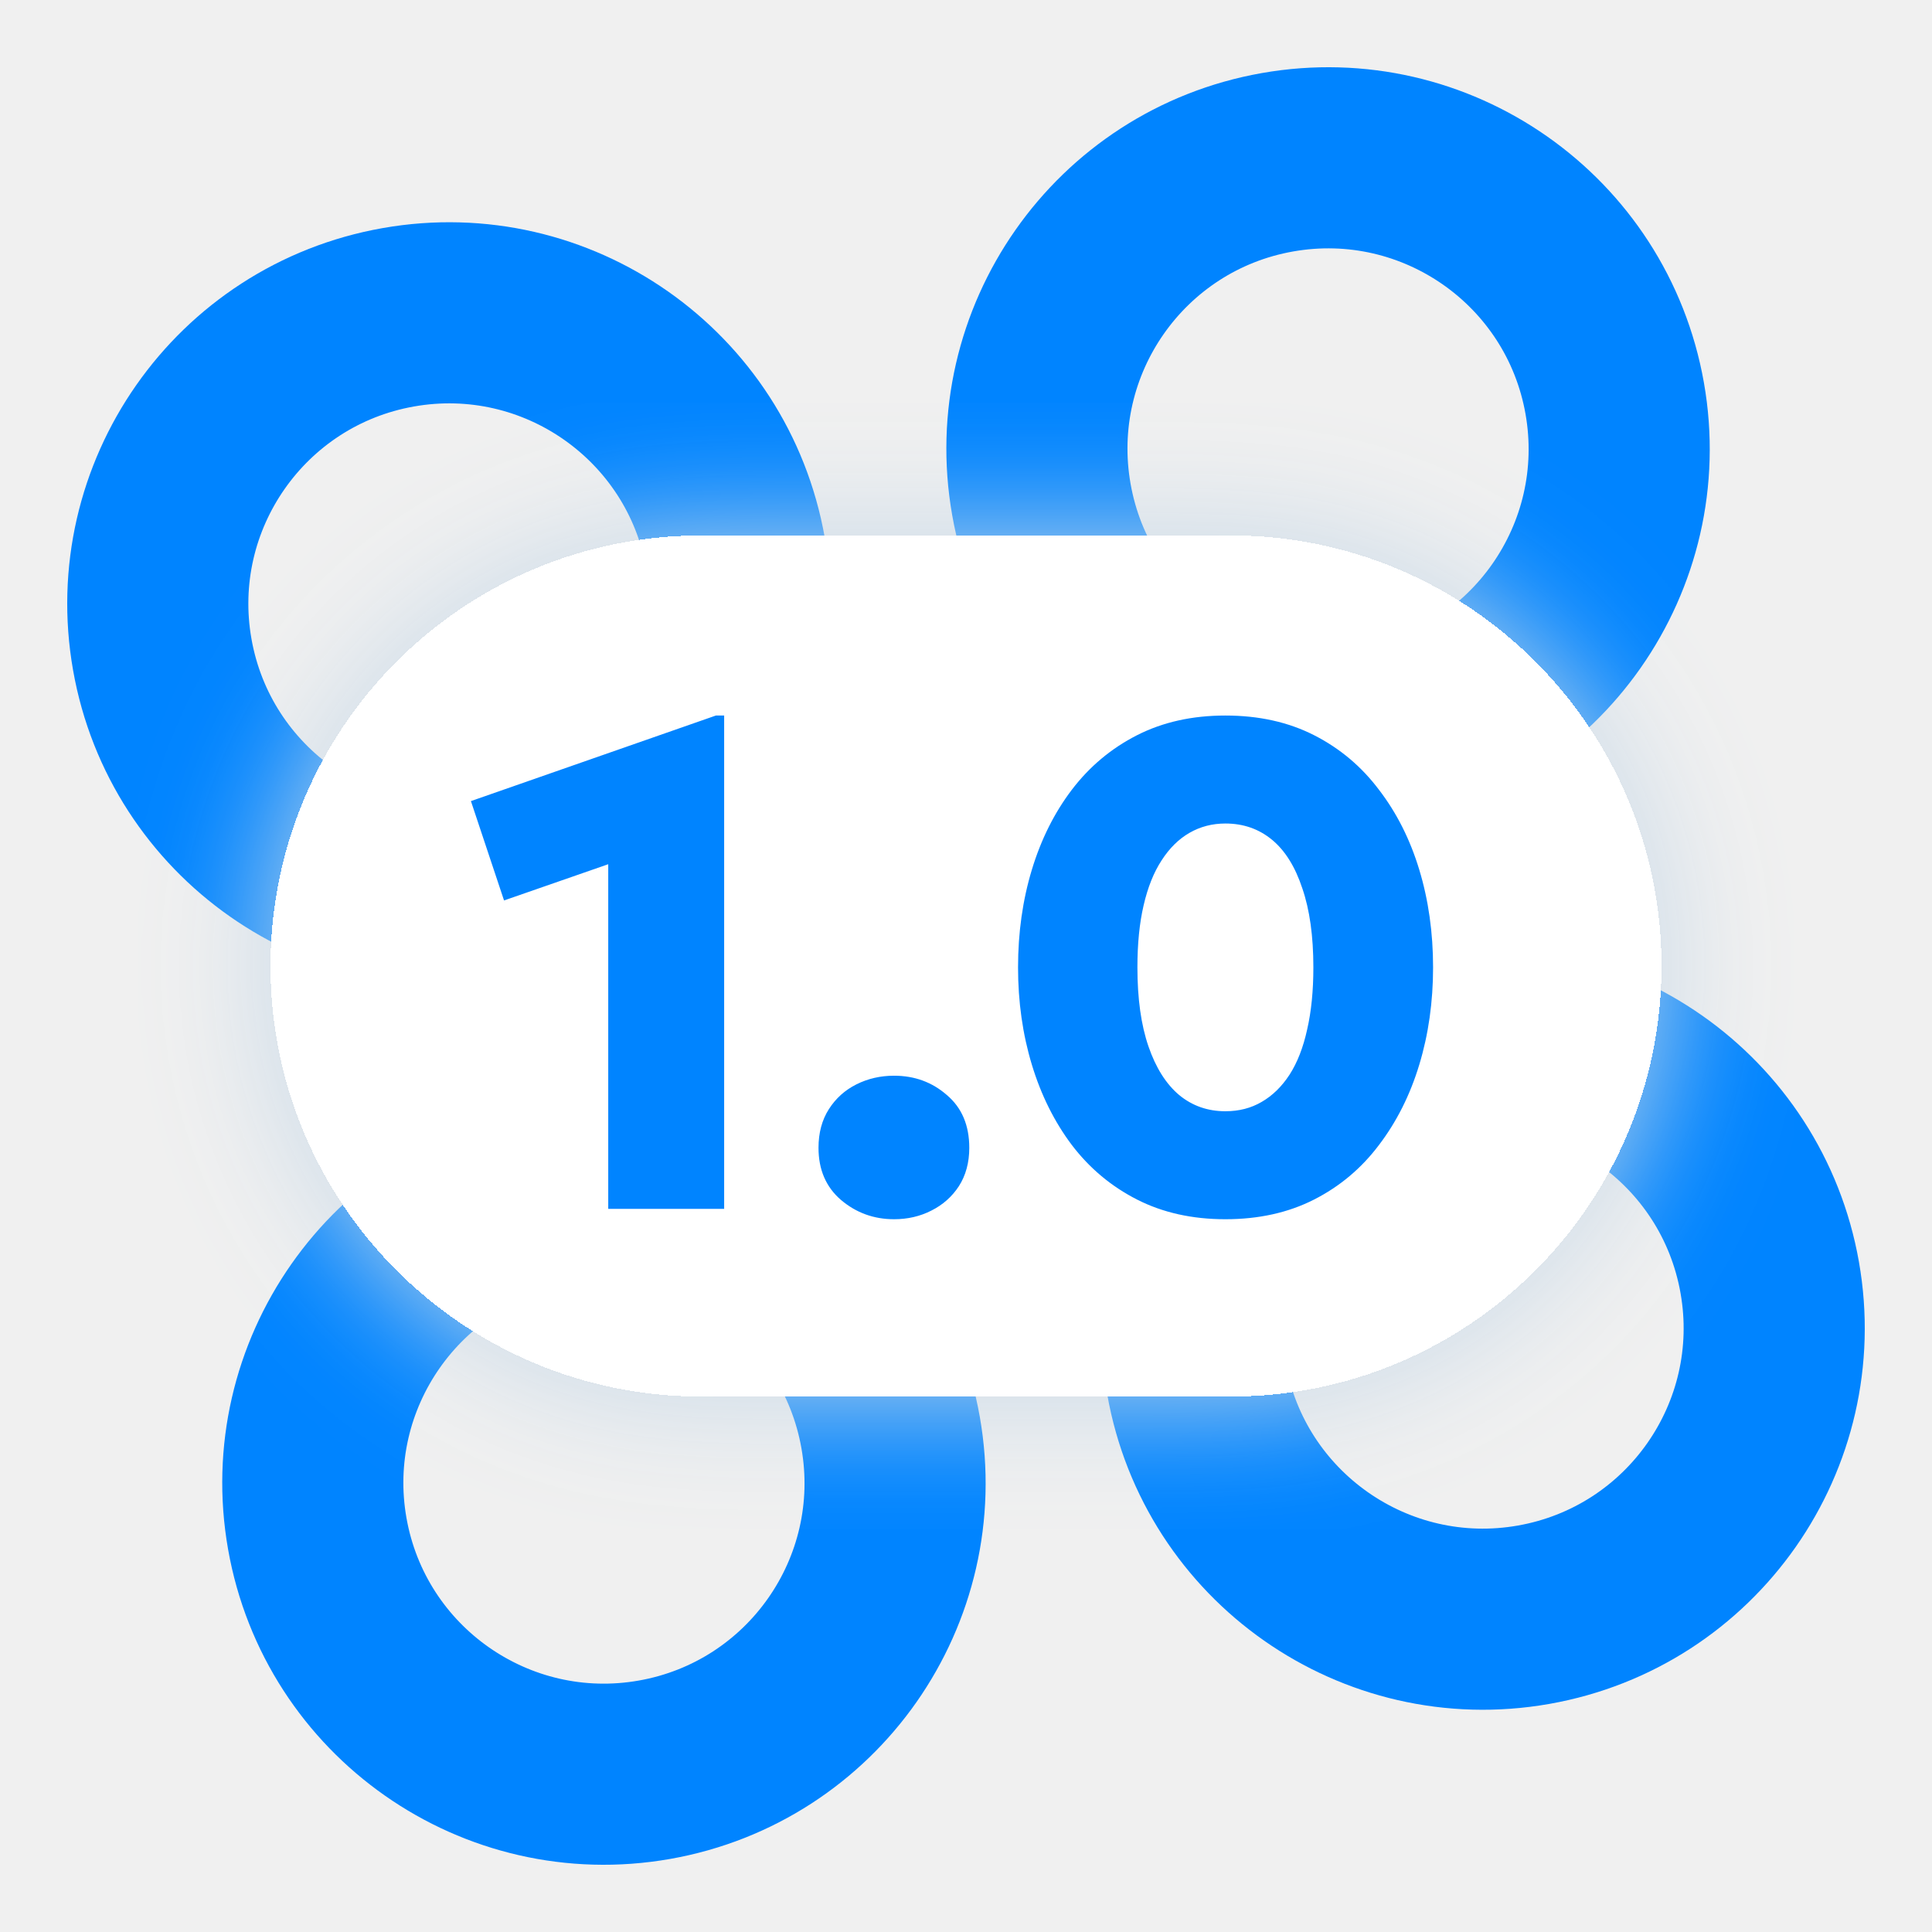
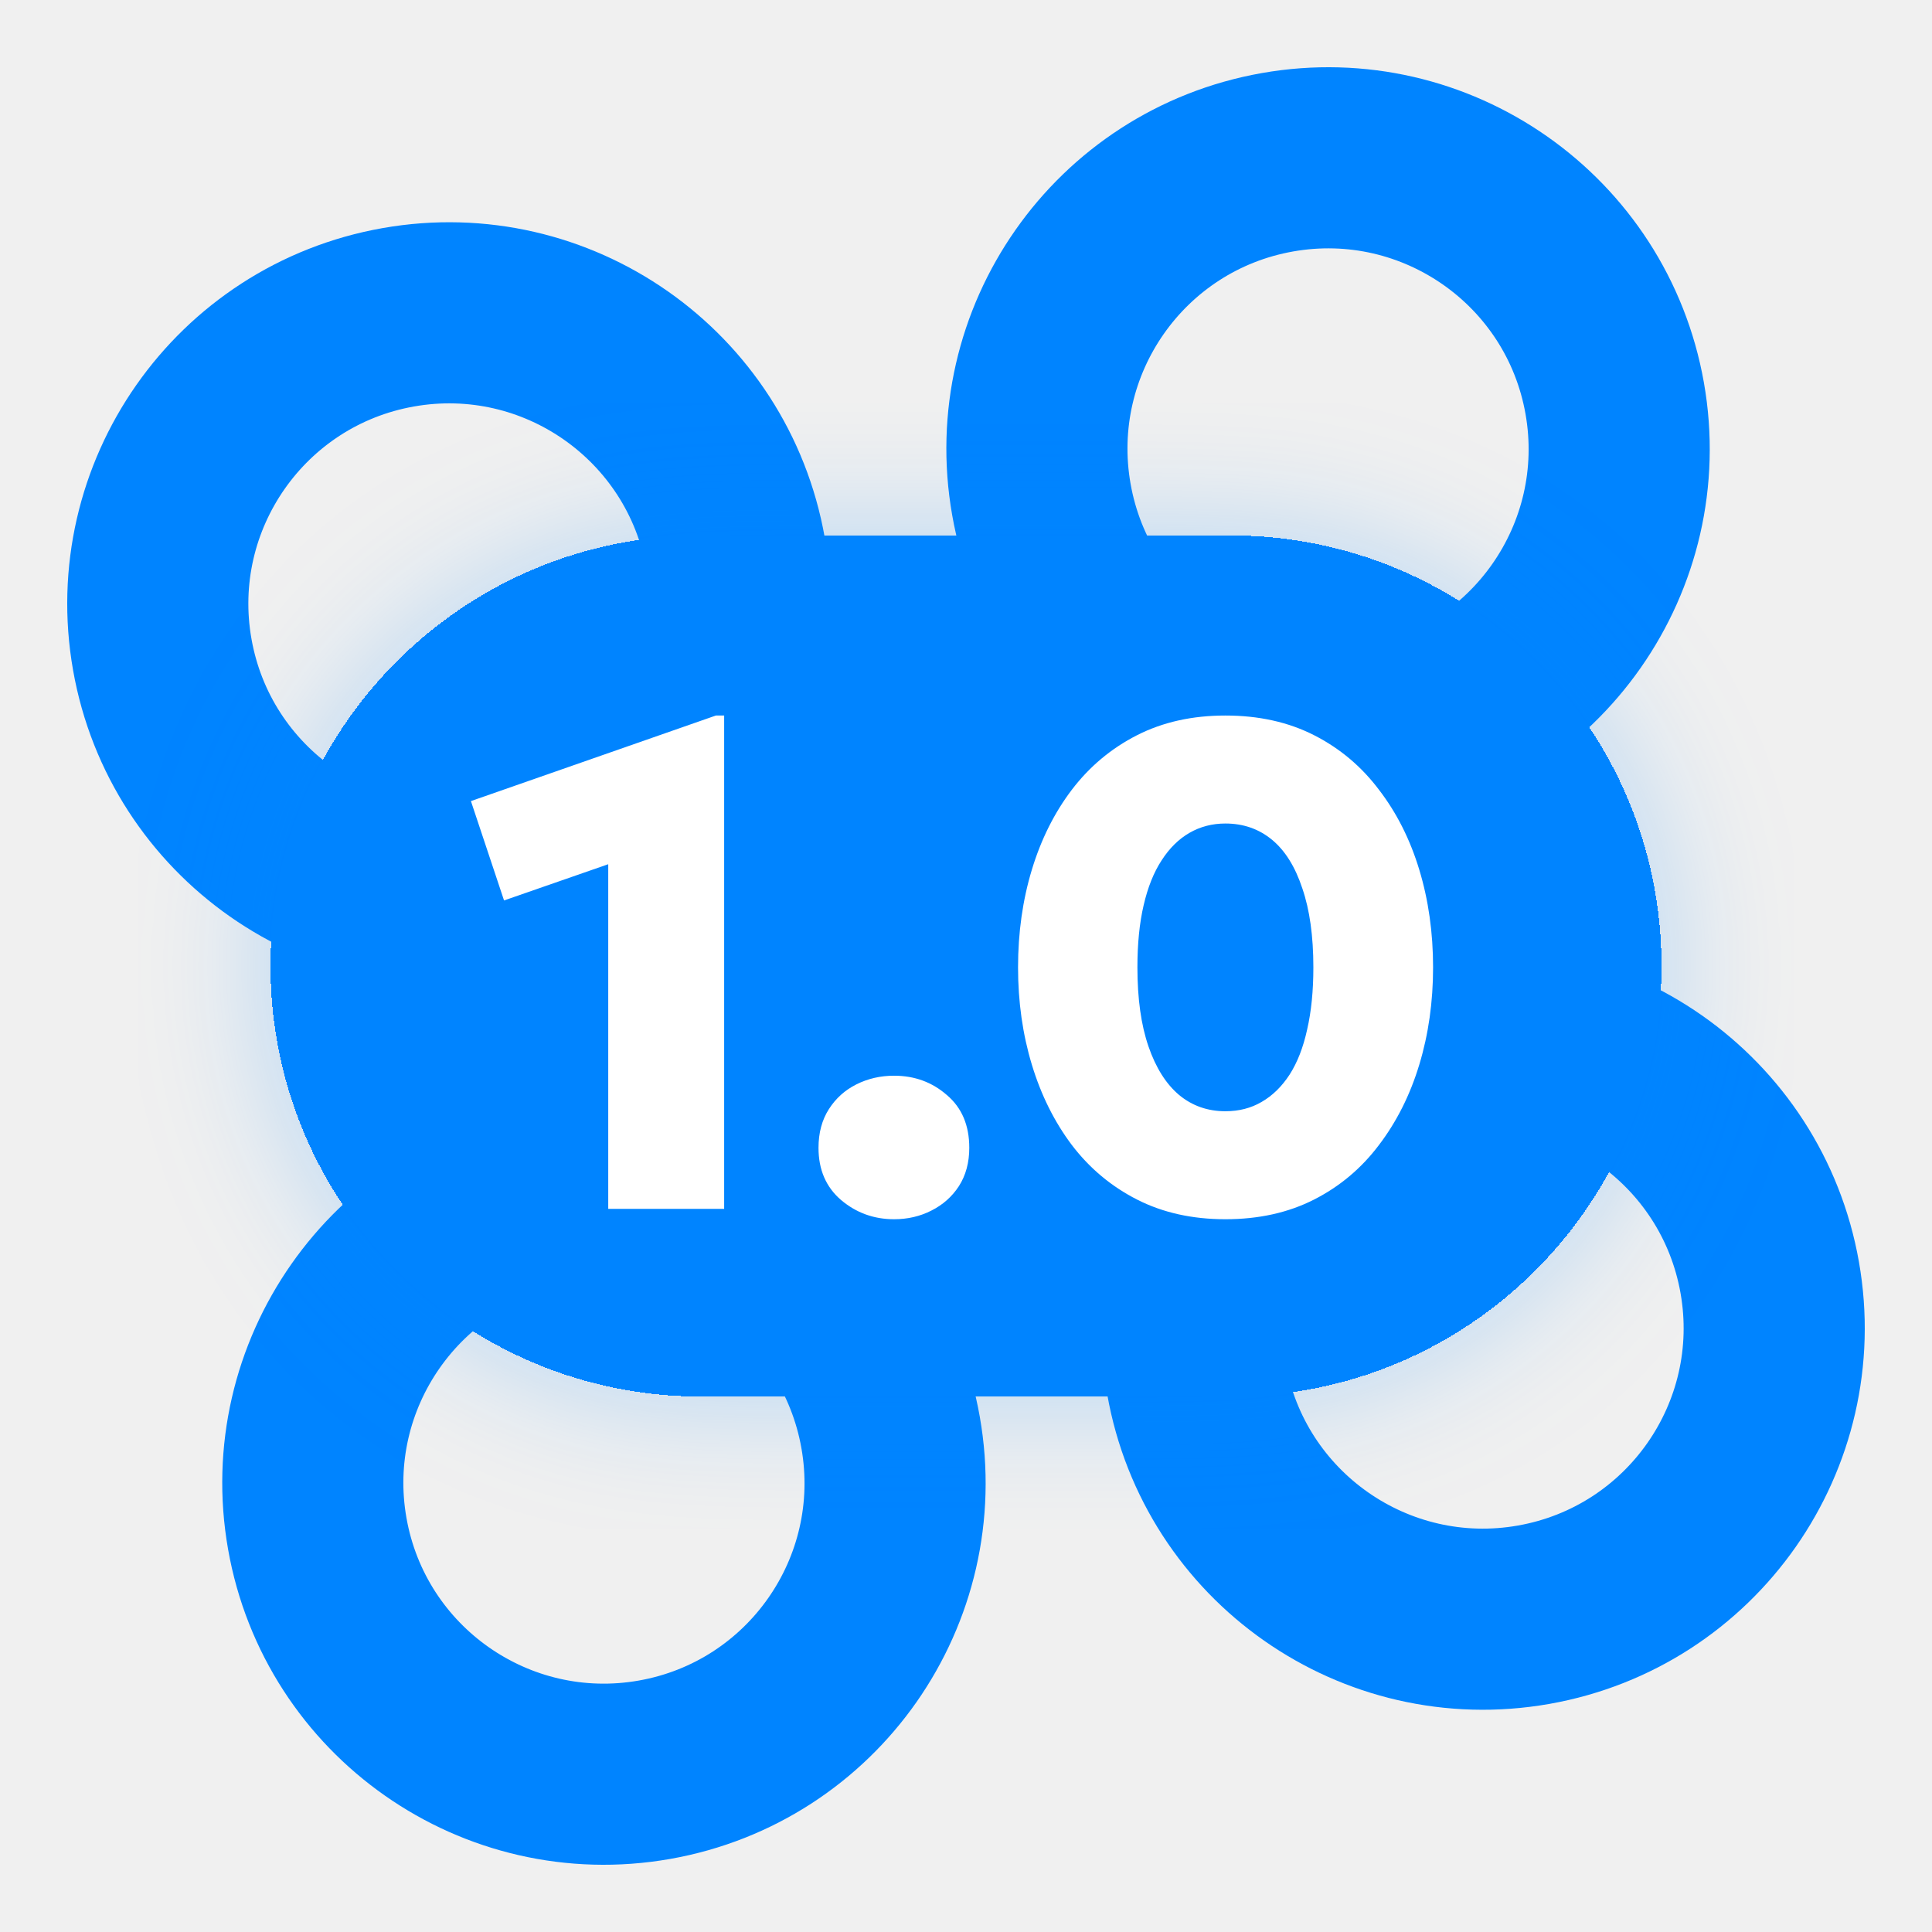
<svg xmlns="http://www.w3.org/2000/svg" width="350" height="350" viewBox="0 0 350 350" fill="none">
  <path d="M121.645 155.85L90.485 161.344C61.803 166.401 34.452 147.25 29.395 118.568C24.337 89.886 43.489 62.535 72.171 57.477C100.853 52.42 128.204 71.572 133.261 100.253L138.756 131.413C140.779 142.886 133.118 153.827 121.645 155.85Z" stroke="#0084FF" stroke-width="32.812" />
  <path d="M292.523 72.171C297.58 100.853 278.429 128.204 249.747 133.262C221.065 138.319 193.714 119.168 188.656 90.486C183.599 61.804 202.751 34.453 231.432 29.395C260.114 24.338 287.466 43.489 292.523 72.171Z" stroke="#0084FF" stroke-width="32.812" />
  <path d="M161.343 259.515C166.401 288.197 147.249 315.548 118.567 320.606C89.885 325.663 62.534 306.512 57.477 277.83C52.419 249.148 71.571 221.797 100.253 216.739C128.935 211.682 156.286 230.833 161.343 259.515Z" stroke="#0084FF" stroke-width="32.812" />
  <path d="M228.355 194.152L259.515 188.657C288.196 183.6 315.548 202.751 320.605 231.433C325.662 260.115 306.511 287.466 277.829 292.524C249.147 297.581 221.796 278.43 216.739 249.748L211.244 218.588C209.221 207.115 216.882 196.174 228.355 194.152Z" stroke="#0084FF" stroke-width="32.812" />
  <g filter="url(#filter0_d_3447_8)">
-     <rect x="49" y="97" width="252" height="156" rx="78" fill="white" shape-rendering="crispEdges" />
-     <path d="M110.188 219L110.188 156.562L91.312 163.125L85.312 145.125L129.688 129.625L131.188 129.625L131.188 219L110.188 219ZM161.969 220.875C158.302 220.875 155.094 219.708 152.344 217.375C149.635 215.042 148.281 211.896 148.281 207.938C148.281 205.229 148.906 202.896 150.156 200.937C151.406 198.979 153.073 197.479 155.156 196.437C157.24 195.396 159.51 194.875 161.969 194.875C165.677 194.875 168.865 196.042 171.531 198.375C174.24 200.667 175.594 203.854 175.594 207.938C175.594 210.604 174.969 212.917 173.719 214.875C172.469 216.792 170.802 218.271 168.719 219.313C166.677 220.354 164.427 220.875 161.969 220.875ZM221.991 220.875C215.991 220.875 210.658 219.688 205.991 217.313C201.325 214.938 197.387 211.646 194.179 207.438C191.012 203.229 188.595 198.375 186.929 192.875C185.262 187.375 184.429 181.5 184.429 175.25C184.429 168.958 185.262 163.062 186.929 157.562C188.595 152.062 191.012 147.229 194.179 143.062C197.387 138.854 201.325 135.562 205.991 133.187C210.658 130.812 215.991 129.625 221.991 129.625C228.033 129.625 233.387 130.812 238.054 133.187C242.72 135.562 246.637 138.854 249.804 143.062C253.012 147.229 255.45 152.062 257.116 157.562C258.783 163.062 259.616 168.958 259.616 175.25C259.616 181.5 258.783 187.375 257.116 192.875C255.45 198.375 253.012 203.229 249.804 207.438C246.637 211.646 242.72 214.938 238.054 217.313C233.387 219.688 228.033 220.875 221.991 220.875ZM221.991 201.312C224.45 201.312 226.637 200.75 228.554 199.625C230.512 198.5 232.2 196.854 233.616 194.687C235.033 192.479 236.095 189.75 236.804 186.5C237.554 183.25 237.929 179.5 237.929 175.25C237.929 169.583 237.262 164.812 235.929 160.937C234.637 157.021 232.804 154.083 230.429 152.125C228.054 150.167 225.241 149.187 221.991 149.187C219.616 149.187 217.45 149.75 215.491 150.875C213.533 152 211.845 153.667 210.429 155.875C209.012 158.042 207.929 160.75 207.179 164C206.429 167.208 206.054 170.958 206.054 175.25C206.054 180.917 206.72 185.687 208.054 189.562C209.387 193.437 211.241 196.375 213.616 198.375C215.991 200.333 218.783 201.312 221.991 201.312Z" fill="#0084FF" />
+     <rect x="49" y="97" width="252" height="156" rx="78" fill="#0084FF" shape-rendering="crispEdges" />
+     <path d="M110.188 219L110.188 156.562L91.312 163.125L85.312 145.125L129.688 129.625L131.188 129.625L131.188 219L110.188 219ZM161.969 220.875C158.302 220.875 155.094 219.708 152.344 217.375C149.635 215.042 148.281 211.896 148.281 207.938C148.281 205.229 148.906 202.896 150.156 200.937C151.406 198.979 153.073 197.479 155.156 196.437C157.24 195.396 159.51 194.875 161.969 194.875C165.677 194.875 168.865 196.042 171.531 198.375C174.24 200.667 175.594 203.854 175.594 207.938C175.594 210.604 174.969 212.917 173.719 214.875C172.469 216.792 170.802 218.271 168.719 219.313C166.677 220.354 164.427 220.875 161.969 220.875ZM221.991 220.875C215.991 220.875 210.658 219.688 205.991 217.313C201.325 214.938 197.387 211.646 194.179 207.438C191.012 203.229 188.595 198.375 186.929 192.875C185.262 187.375 184.429 181.5 184.429 175.25C184.429 168.958 185.262 163.062 186.929 157.562C188.595 152.062 191.012 147.229 194.179 143.062C197.387 138.854 201.325 135.562 205.991 133.187C210.658 130.812 215.991 129.625 221.991 129.625C228.033 129.625 233.387 130.812 238.054 133.187C242.72 135.562 246.637 138.854 249.804 143.062C253.012 147.229 255.45 152.062 257.116 157.562C258.783 163.062 259.616 168.958 259.616 175.25C259.616 181.5 258.783 187.375 257.116 192.875C255.45 198.375 253.012 203.229 249.804 207.438C246.637 211.646 242.72 214.938 238.054 217.313C233.387 219.688 228.033 220.875 221.991 220.875ZM221.991 201.312C224.45 201.312 226.637 200.75 228.554 199.625C230.512 198.5 232.2 196.854 233.616 194.687C235.033 192.479 236.095 189.75 236.804 186.5C237.554 183.25 237.929 179.5 237.929 175.25C237.929 169.583 237.262 164.812 235.929 160.937C234.637 157.021 232.804 154.083 230.429 152.125C228.054 150.167 225.241 149.187 221.991 149.187C219.616 149.187 217.45 149.75 215.491 150.875C213.533 152 211.845 153.667 210.429 155.875C209.012 158.042 207.929 160.75 207.179 164C206.429 167.208 206.054 170.958 206.054 175.25C206.054 180.917 206.72 185.687 208.054 189.562C209.387 193.437 211.241 196.375 213.616 198.375C215.991 200.333 218.783 201.312 221.991 201.312Z" fill="white" />
  </g>
  <defs>
    <filter id="filter0_d_3447_8" x="25" y="73" width="300" height="204" filterUnits="userSpaceOnUse" color-interpolation-filters="sRGB">
      <feFlood flood-opacity="0" result="BackgroundImageFix" />
      <feColorMatrix in="SourceAlpha" type="matrix" values="0 0 0 0 0 0 0 0 0 0 0 0 0 0 0 0 0 0 127 0" result="hardAlpha" />
      <feOffset />
      <feGaussianBlur stdDeviation="12" />
      <feComposite in2="hardAlpha" operator="out" />
-       <feColorMatrix type="matrix" values="0 0 0 0 0.784 0 0 0 0 0.851 0 0 0 0 0.91 0 0 0 1 0" />
+       <feColorMatrix type="matrix" values="0 0 0 0 0 0 0 0 0 0.517 0 0 0 0 1 0 0 0 0.25 0" />
      <feBlend mode="normal" in2="BackgroundImageFix" result="effect1_dropShadow_3447_8" />
      <feBlend mode="normal" in="SourceGraphic" in2="effect1_dropShadow_3447_8" result="shape" />
    </filter>
  </defs>
</svg>
